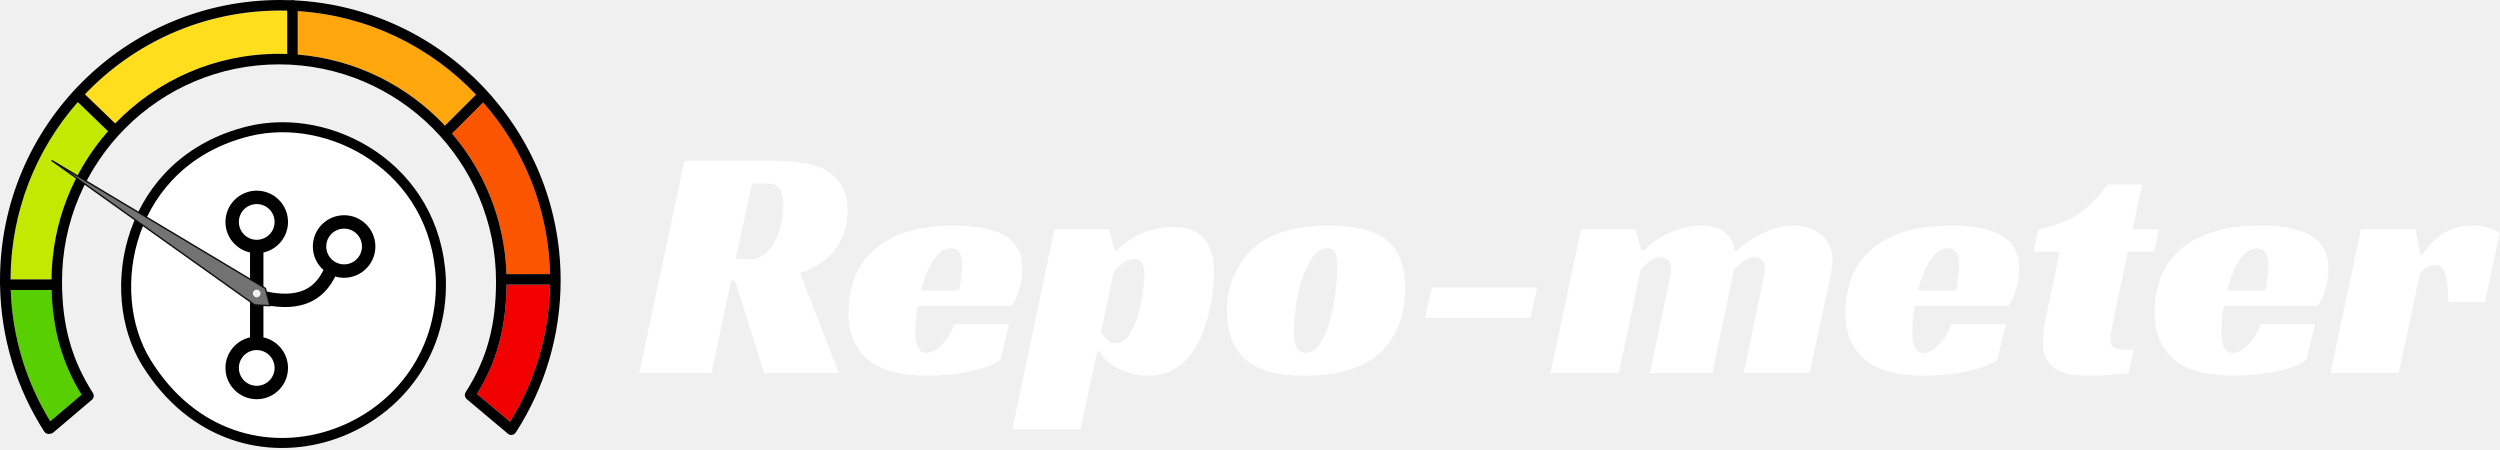
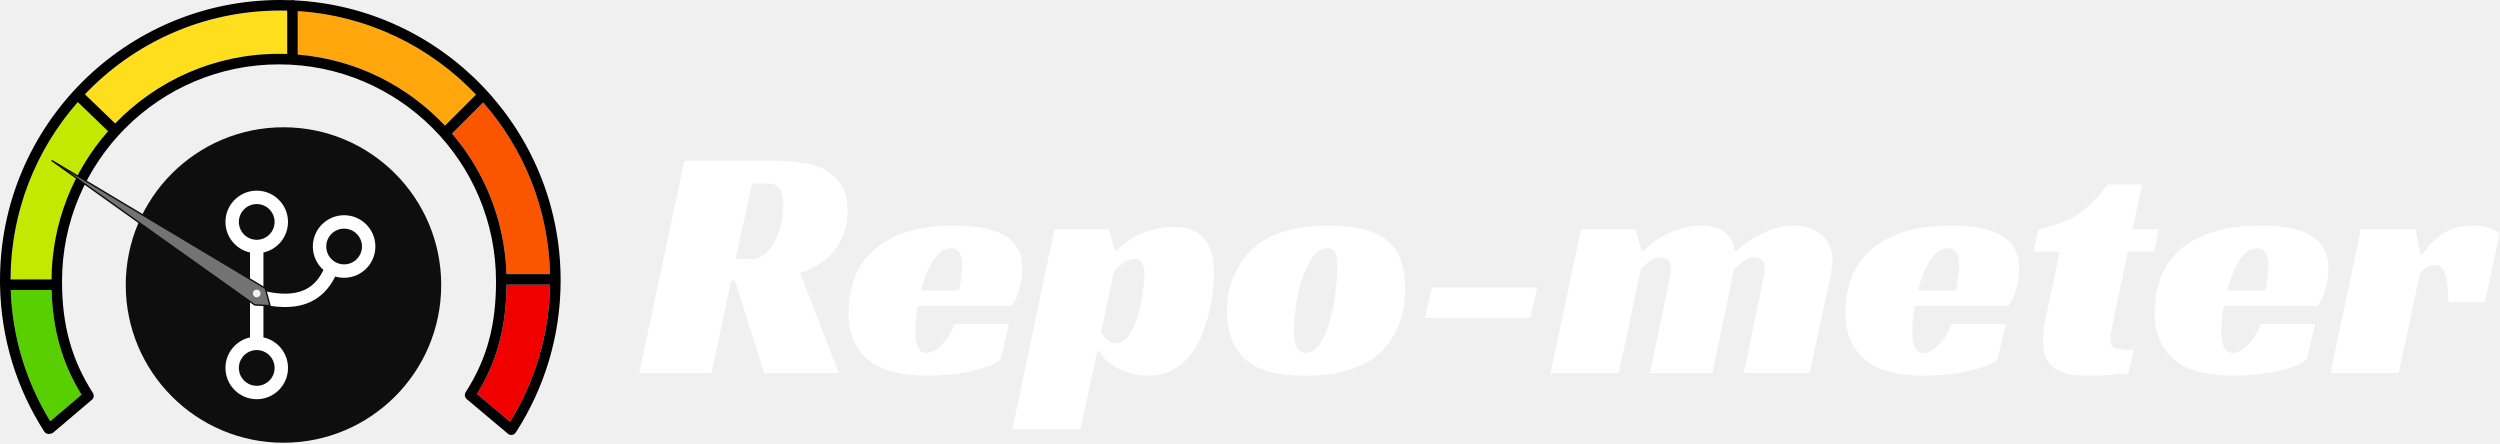
- <svg xmlns="http://www.w3.org/2000/svg" width="100%" height="100%" viewBox="0 0 1747 314" version="1.1" xml:space="preserve" style="fill-rule:evenodd;clip-rule:evenodd;stroke-linejoin:round;stroke-miterlimit:2;">
-   <g transform="matrix(1,0,0,1,-491.903,-495.5091)">
+ <svg xmlns="http://www.w3.org/2000/svg" width="100%" height="100%" viewBox="0 0 1747 310" version="1.1" xml:space="preserve" style="fill-rule:evenodd;clip-rule:evenodd;stroke-linecap:round;stroke-linejoin:round;">
+   <g transform="matrix(1,0,0,1,-503.5762,-507.0691)">
    <g transform="matrix(1.34469,0,0,0.646247,0,0)">
-       <g transform="matrix(0.743666,0,0,1.547397,180.1218,-407.1602)">
+       <g transform="matrix(0.743666,0,0,1.547397,188.8027,-389.2724)">
        <g>
          <g>
-             <g transform="matrix(1,0,0,1,334.792,845.1259)">
-               <path d="M222.971,108.48C226.502,218.025 81.399,271.109 17.08,166.753C-13.502,117.135 3.952,26.257 88.437,5.269C145.66,-8.946 219.429,30.638 222.971,108.48Z" style="fill:white;stroke:black;stroke-width:7px;" />
-             </g>
-             <path d="M424.409,935.069C414.598,932.92 407.245,924.172 407.245,913.72C407.245,901.658 417.038,891.865 429.1,891.865C441.162,891.865 450.955,901.658 450.955,913.72C450.955,924.176 443.596,932.928 433.779,935.072L433.779,961.865C445.725,964.699 455.058,964.514 462.241,961.319C468.246,958.649 472.593,953.846 475.734,947.302C471.18,943.296 468.305,937.426 468.305,930.89C468.305,918.828 478.098,909.035 490.16,909.035C502.222,909.035 512.015,918.828 512.015,930.89C512.015,942.952 502.222,952.745 490.16,952.745C488.001,952.745 485.914,952.431 483.943,951.847C479.771,960.315 473.886,966.395 466.049,969.881C457.798,973.55 447.207,974.333 433.779,971.469L433.779,994.398C443.596,996.542 450.955,1005.294 450.955,1015.75C450.955,1027.812 441.162,1037.605 429.1,1037.605C417.038,1037.605 407.245,1027.812 407.245,1015.75C407.245,1005.298 414.598,996.55 424.409,994.401L424.409,935.069ZM429.277,926.204C436.086,926.109 441.585,920.552 441.585,913.72C441.585,906.829 435.991,901.235 429.1,901.235C422.209,901.235 416.615,906.829 416.615,913.72C416.615,920.549 422.109,926.104 428.914,926.204C428.974,926.201 429.033,926.2 429.094,926.2C429.155,926.2 429.216,926.201 429.277,926.204ZM429.1,1003.265C422.209,1003.265 416.615,1008.859 416.615,1015.75C416.615,1022.641 422.209,1028.235 429.1,1028.235C435.991,1028.235 441.585,1022.641 441.585,1015.75C441.585,1008.859 435.991,1003.265 429.1,1003.265ZM484.076,941.793C485.877,942.8 487.952,943.375 490.16,943.375C497.051,943.375 502.645,937.781 502.645,930.89C502.645,923.999 497.051,918.405 490.16,918.405C483.269,918.405 477.675,923.999 477.675,930.89C477.675,935.412 480.085,939.376 483.689,941.567C483.822,941.636 483.952,941.712 484.076,941.793Z" />
+             <circle cx="447.79" cy="957.79" r="110.22" style="fill-opacity:0.94;" />
+             <path d="M424.409,935.069C414.598,932.92 407.245,924.172 407.245,913.72C407.245,901.658 417.038,891.865 429.1,891.865C441.162,891.865 450.955,901.658 450.955,913.72C450.955,924.176 443.596,932.928 433.779,935.072L433.779,961.865C445.725,964.699 455.058,964.514 462.241,961.319C468.246,958.649 472.593,953.846 475.734,947.302C471.18,943.296 468.305,937.426 468.305,930.89C468.305,918.828 478.098,909.035 490.16,909.035C502.222,909.035 512.015,918.828 512.015,930.89C512.015,942.952 502.222,952.745 490.16,952.745C488.001,952.745 485.914,952.431 483.943,951.847C479.771,960.315 473.886,966.395 466.049,969.881C457.798,973.55 447.207,974.333 433.779,971.469L433.779,994.398C443.596,996.542 450.955,1005.294 450.955,1015.75C450.955,1027.812 441.162,1037.605 429.1,1037.605C417.038,1037.605 407.245,1027.812 407.245,1015.75C407.245,1005.298 414.598,996.55 424.409,994.401L424.409,935.069ZM429.277,926.204C436.086,926.109 441.585,920.552 441.585,913.72C441.585,906.829 435.991,901.235 429.1,901.235C422.209,901.235 416.615,906.829 416.615,913.72C416.615,920.549 422.109,926.104 428.914,926.204C428.974,926.201 429.033,926.2 429.094,926.2C429.155,926.2 429.216,926.201 429.277,926.204ZM429.1,1003.265C422.209,1003.265 416.615,1008.859 416.615,1015.75C416.615,1022.641 422.209,1028.235 429.1,1028.235C435.991,1028.235 441.585,1022.641 441.585,1015.75C441.585,1008.859 435.991,1003.265 429.1,1003.265ZM484.076,941.793C485.877,942.8 487.952,943.375 490.16,943.375C497.051,943.375 502.645,937.781 502.645,930.89C502.645,923.999 497.051,918.405 490.16,918.405C483.269,918.405 477.675,923.999 477.675,930.89C477.675,935.412 480.085,939.376 483.689,941.567C483.822,941.636 483.952,941.712 484.076,941.793Z" style="fill:white;" />
          </g>
          <g>
            <g>
              <path d="M306.681,1034.464L284.809,1053.009C268.311,1026.137 258.363,994.816 257.183,961.265L285.75,961.265C286.544,989.032 292.974,1012.123 306.681,1034.464Z" style="fill:rgb(87,207,0);" />
              <path d="M304.072,829.962L325.196,850.332C300.866,878.016 286.004,914.225 285.671,953.895L257.066,953.895C257.22,906.396 274.941,863.032 304.072,829.962Z" style="fill:rgb(196,233,0);" />
              <path d="M450.382,766.065L450.382,796.345C448.489,796.279 446.589,796.245 444.68,796.245C399.716,796.245 359.112,814.908 330.189,844.909L309.052,824.526C343.39,788.474 391.861,766.005 445.58,766.005C447.185,766.005 448.786,766.025 450.382,766.065Z" style="fill:rgb(255,222,30);" />
              <path d="M582.33,824.76L560.634,846.456C534.419,818.526 498.229,800.069 457.752,796.775L457.752,766.392C506.71,769.511 550.589,791.32 582.33,824.76Z" style="fill:rgb(255,167,13);" />
              <path d="M634.047,950.212L603.606,950.212C602.438,912.75 588.312,878.553 565.56,851.953L587.304,830.209C615.553,862.389 633.017,904.273 634.047,950.212Z" style="fill:rgb(251,85,0);" />
              <path d="M606.139,1053.368L583.027,1033.936C597.329,1010.65 603.374,986.991 603.673,957.582L634.071,957.582C633.512,992.673 623.365,1025.437 606.139,1053.368Z" style="fill:rgb(242,0,0);" />
            </g>
            <path d="M249.714,957.244C249.701,956.338 249.695,955.43 249.695,954.52C249.695,846.335 337.395,758.635 445.58,758.635C448.085,758.635 450.578,758.682 453.06,758.775C453.38,758.684 453.718,758.636 454.067,758.636C454.528,758.636 454.969,758.721 455.376,758.876C558.745,763.966 641.043,849.182 641.463,953.716C641.466,953.776 641.468,953.836 641.468,953.897C641.468,953.949 641.467,954.002 641.464,954.054C641.465,954.209 641.465,954.365 641.465,954.52C641.465,993.443 630.11,1029.716 610.541,1060.21C610.443,1060.364 610.335,1060.508 610.218,1060.641C610.101,1060.857 609.961,1061.064 609.798,1061.259C608.489,1062.815 606.162,1063.017 604.606,1061.708L575.884,1037.559C575.433,1037.18 575.096,1036.715 574.876,1036.208C574.366,1035.102 574.413,1033.767 575.12,1032.668C590.258,1009.107 596.315,985.352 596.315,955.26C596.315,871.515 528.425,803.615 444.68,803.615C360.925,803.615 293.035,871.515 293.035,955.26C293.035,985.358 299.469,1009.644 314.601,1033.22C315.627,1034.818 315.261,1036.915 313.813,1038.079L286.952,1060.854C286.352,1061.363 285.636,1061.646 284.908,1061.712C283.344,1062.241 281.561,1061.663 280.629,1060.211C261.64,1030.635 250.387,995.624 249.726,958.032C249.708,957.884 249.698,957.733 249.698,957.58C249.698,957.467 249.704,957.355 249.714,957.244ZM450.382,766.065C448.786,766.025 447.185,766.005 445.58,766.005C391.861,766.005 343.39,788.474 309.052,824.526L330.189,844.909C359.112,814.908 399.716,796.245 444.68,796.245C446.589,796.245 448.489,796.279 450.382,796.345L450.382,766.065ZM304.072,829.962C274.941,863.032 257.22,906.396 257.066,953.895L285.671,953.895C286.004,914.225 300.866,878.016 325.196,850.332L304.072,829.962ZM634.047,950.212C633.017,904.273 615.553,862.389 587.304,830.209L565.56,851.953C588.312,878.553 602.438,912.75 603.606,950.212L634.047,950.212ZM582.33,824.76C550.589,791.32 506.71,769.511 457.752,766.392L457.752,796.775C498.229,800.069 534.419,818.526 560.634,846.456L582.33,824.76ZM606.139,1053.368C623.365,1025.437 633.512,992.673 634.071,957.582L603.673,957.582C603.374,986.991 597.329,1010.65 583.027,1033.936L606.139,1053.368ZM306.681,1034.464C292.974,1012.123 286.544,989.032 285.75,961.265L257.183,961.265C258.363,994.816 268.311,1026.137 284.809,1053.009L306.681,1034.464Z" />
          </g>
          <g>
            <g transform="matrix(-0.996112,0.088095,-0.088095,-0.996112,-186.2914,802.1212)">
-               <path d="M-596.68,-223.01L-607.23,-224.49L-605.07,-212.14L-464.46,-110.17L-596.68,-223.01Z" style="fill:rgb(115,115,115);fill-rule:nonzero;stroke:rgb(13,13,13);stroke-width:1px;stroke-linecap:round;stroke-miterlimit:4;" />
+               <path d="M-596.68,-223.01L-607.23,-224.49L-605.07,-212.14L-464.46,-110.17L-596.68,-223.01Z" style="fill:rgb(115,115,115);fill-rule:nonzero;stroke:rgb(13,13,13);stroke-width:1px;" />
            </g>
            <circle cx="429.1" cy="963.71" r="2.68" style="fill:rgb(242,242,242);" />
          </g>
        </g>
        <g transform="matrix(2.554582,0,0,2.554582,1344.896,938.4637)">
          <path d="M-196.87,-12.61C-196.87,-9.023 -197.883,-5.703 -199.91,-2.65C-201.917,0.397 -205.237,2.71 -209.87,4.29L-199.26,31.64L-219.65,31.64L-227.71,6.3L-228.71,6.3L-234.09,31.64L-253.85,31.64L-241.5,-26.43L-217.46,-26.43C-214.647,-26.43 -211.997,-26.26 -209.51,-25.92C-207.01,-25.587 -204.83,-24.917 -202.97,-23.91C-201.11,-22.91 -199.63,-21.51 -198.53,-19.71C-197.423,-17.91 -196.87,-15.543 -196.87,-12.61ZM-223.22,0.45C-221.627,0.45 -220.27,-0.077 -219.15,-1.13C-218.023,-2.203 -217.11,-3.5 -216.41,-5.02C-215.71,-6.553 -215.21,-8.183 -214.91,-9.91C-214.597,-11.65 -214.44,-13.16 -214.44,-14.44C-214.44,-16.033 -214.717,-17.387 -215.27,-18.5C-215.803,-19.633 -216.987,-20.2 -218.82,-20.2L-222.95,-20.2L-227.5,0.45L-223.22,0.45ZM-177.67,13.27C-177.91,14.61 -178.083,15.89 -178.19,17.11C-178.277,18.33 -178.32,19.423 -178.32,20.39C-178.32,20.937 -178.29,21.547 -178.23,22.22C-178.17,22.887 -178.037,23.51 -177.83,24.09C-177.603,24.677 -177.297,25.17 -176.91,25.57C-176.51,25.957 -175.937,26.15 -175.19,26.15C-174.657,26.15 -174.04,25.97 -173.34,25.61C-172.627,25.237 -171.92,24.717 -171.22,24.05C-170.52,23.383 -169.85,22.563 -169.21,21.59C-168.57,20.61 -168.073,19.51 -167.72,18.29L-152.71,18.29L-155.08,28.07C-156.3,28.87 -157.707,29.547 -159.3,30.1C-160.873,30.633 -162.547,31.073 -164.32,31.42C-166.093,31.747 -167.893,31.983 -169.72,32.13C-171.553,32.297 -173.29,32.38 -174.93,32.38C-177.977,32.38 -180.81,32.103 -183.43,31.55C-186.05,31.003 -188.337,30.06 -190.29,28.72C-192.237,27.38 -193.777,25.6 -194.91,23.38C-196.037,21.147 -196.6,18.387 -196.6,15.1C-196.6,12.107 -196.133,9.18 -195.2,6.32C-194.247,3.447 -192.66,0.903 -190.44,-1.31C-188.207,-3.543 -185.217,-5.33 -181.47,-6.67C-177.717,-8.01 -173.033,-8.68 -167.42,-8.68C-161.333,-8.68 -156.75,-7.733 -153.67,-5.84C-150.59,-3.953 -149.05,-1 -149.05,3.02C-149.05,4.673 -149.297,6.46 -149.79,8.38C-150.277,10.3 -151.007,11.93 -151.98,13.27L-177.67,13.27ZM-165.5,2.37C-165.5,0.483 -165.807,-0.797 -166.42,-1.47C-167.033,-2.137 -167.77,-2.47 -168.63,-2.47C-169.597,-2.47 -170.497,-2.15 -171.33,-1.51C-172.15,-0.87 -172.893,-0.017 -173.56,1.05C-174.233,2.123 -174.847,3.347 -175.4,4.72C-175.947,6.087 -176.4,7.53 -176.76,9.05L-166.33,9.05C-166.21,8.317 -166.09,7.557 -165.97,6.77C-165.85,6.097 -165.747,5.367 -165.66,4.58C-165.553,3.78 -165.5,3.043 -165.5,2.37ZM-133.14,47L-151.79,47L-140.27,-7.68L-125.37,-7.68L-123.72,-1.83L-123.16,-1.83C-120.973,-4.15 -118.527,-5.807 -115.82,-6.8C-113.093,-7.813 -110.42,-8.32 -107.8,-8.32C-105.673,-8.32 -103.897,-8 -102.47,-7.36C-101.023,-6.72 -99.877,-5.85 -99.03,-4.75C-98.183,-3.65 -97.58,-2.34 -97.22,-0.82C-96.847,0.7 -96.66,2.313 -96.66,4.02C-96.66,4.873 -96.72,6.153 -96.84,7.86C-96.96,9.573 -97.237,11.48 -97.67,13.58C-98.083,15.68 -98.693,17.847 -99.5,20.08C-100.287,22.293 -101.337,24.317 -102.65,26.15C-103.957,27.977 -105.6,29.473 -107.58,30.64C-109.56,31.8 -111.92,32.38 -114.66,32.38C-116.193,32.38 -117.673,32.193 -119.1,31.82C-120.527,31.46 -121.82,30.977 -122.98,30.37C-124.147,29.757 -125.177,29.04 -126.07,28.22C-126.943,27.387 -127.59,26.547 -128.01,25.7L-128.57,25.7L-133.14,47ZM-123.45,23.49C-121.977,23.49 -120.757,22.717 -119.79,21.17C-118.81,19.623 -118.013,17.8 -117.4,15.7C-116.793,13.587 -116.357,11.48 -116.09,9.38C-115.803,7.267 -115.66,5.697 -115.66,4.67C-115.66,3.45 -115.86,2.447 -116.26,1.66C-116.667,0.853 -117.383,0.45 -118.41,0.45C-119.57,0.45 -120.67,0.867 -121.71,1.7C-122.737,2.52 -123.497,3.233 -123.99,3.84L-127.56,20.57C-127.073,21.237 -126.493,21.89 -125.82,22.53C-125.153,23.17 -124.363,23.49 -123.45,23.49ZM-65.38,-8.68C-58.12,-8.68 -52.843,-7.4 -49.55,-4.84C-46.083,-2.16 -44.35,2.29 -44.35,8.51C-44.35,12.35 -44.99,15.81 -46.27,18.89C-47.55,21.957 -49.343,24.503 -51.65,26.53C-56.297,30.43 -63.003,32.38 -71.77,32.38C-79.27,32.38 -84.637,30.943 -87.87,28.07C-91.35,25.09 -93.09,20.61 -93.09,14.63C-93.09,10.67 -92.287,7.073 -90.68,3.84C-89.053,0.613 -86.717,-2.07 -83.67,-4.21C-79.217,-7.19 -73.12,-8.68 -65.38,-8.68ZM-71.59,26.15C-70.07,26.15 -68.747,25.3 -67.62,23.6C-66.487,21.893 -65.583,19.803 -64.91,17.33C-64.243,14.857 -63.747,12.297 -63.42,9.65C-63.073,7.003 -62.9,4.703 -62.9,2.75C-62.9,1.037 -63.073,-0.257 -63.42,-1.13C-63.747,-2.023 -64.46,-2.47 -65.56,-2.47C-67.213,-2.47 -68.637,-1.587 -69.83,0.18C-71.003,1.953 -71.963,4.06 -72.71,6.5C-73.437,8.927 -73.97,11.427 -74.31,14C-74.637,16.56 -74.8,18.63 -74.8,20.21C-74.8,24.17 -73.73,26.15 -71.59,26.15ZM-37.02,8.22L-8.22,8.22L-10.05,16.55L-38.94,16.55L-37.02,8.22ZM20.86,-1.83C22.14,-3.05 23.57,-4.18 25.15,-5.22C26.55,-6.067 28.223,-6.857 30.17,-7.59C32.137,-8.317 34.333,-8.68 36.76,-8.68C39.693,-8.68 41.873,-8.01 43.3,-6.67C44.747,-5.33 45.557,-3.687 45.73,-1.74L46.27,-1.74C47.683,-3.02 49.21,-4.18 50.85,-5.22C52.25,-6.067 53.893,-6.857 55.78,-7.59C57.673,-8.317 59.69,-8.68 61.83,-8.68C65.003,-8.68 67.58,-7.81 69.56,-6.07C71.54,-4.343 72.53,-2.11 72.53,0.63C72.53,2.043 72.283,3.91 71.79,6.23C71.297,8.537 70.747,11.06 70.14,13.8L66.3,31.64L48.3,31.64L53.24,7.77C53.413,6.863 53.59,5.987 53.77,5.14C53.963,4.273 54.06,3.567 54.06,3.02C54.06,2.173 53.813,1.46 53.32,0.88C52.833,0.293 52.137,0 51.23,0C50.063,0 48.977,0.41 47.97,1.23C46.97,2.05 46.193,2.737 45.64,3.29L39.71,31.64L22.6,31.64L27.63,7.77C27.75,6.983 27.897,6.18 28.07,5.36C28.263,4.527 28.36,3.777 28.36,3.11C28.36,2.203 28.13,1.46 27.67,0.88C27.21,0.293 26.527,0 25.62,0C24.52,0 23.463,0.397 22.45,1.19C21.45,1.977 20.677,2.647 20.13,3.2L14.1,31.64L-4.57,31.64L3.76,-7.68L18.65,-7.68L20.3,-1.83L20.86,-1.83ZM95.02,13.27C94.78,14.61 94.61,15.89 94.51,17.11C94.417,18.33 94.37,19.423 94.37,20.39C94.37,20.937 94.4,21.547 94.46,22.22C94.52,22.887 94.657,23.51 94.87,24.09C95.09,24.677 95.393,25.17 95.78,25.57C96.18,25.957 96.753,26.15 97.5,26.15C98.033,26.15 98.65,25.97 99.35,25.61C100.063,25.237 100.77,24.717 101.47,24.05C102.17,23.383 102.84,22.563 103.48,21.59C104.12,20.61 104.62,19.51 104.98,18.29L119.98,18.29L117.62,28.07C116.393,28.87 114.987,29.547 113.4,30.1C111.82,30.633 110.143,31.073 108.37,31.42C106.603,31.747 104.803,31.983 102.97,32.13C101.137,32.297 99.403,32.38 97.77,32.38C94.717,32.38 91.88,32.103 89.26,31.55C86.64,31.003 84.357,30.06 82.41,28.72C80.457,27.38 78.917,25.6 77.79,23.38C76.657,21.147 76.09,18.387 76.09,15.1C76.09,12.107 76.56,9.18 77.5,6.32C78.447,3.447 80.03,0.903 82.25,-1.31C84.483,-3.543 87.477,-5.33 91.23,-6.67C94.977,-8.01 99.657,-8.68 105.27,-8.68C111.357,-8.68 115.94,-7.733 119.02,-5.84C122.1,-3.953 123.64,-1 123.64,3.02C123.64,4.673 123.397,6.46 122.91,8.38C122.417,10.3 121.687,11.93 120.72,13.27L95.02,13.27ZM107.19,2.37C107.19,0.483 106.883,-0.797 106.27,-1.47C105.663,-2.137 104.927,-2.47 104.06,-2.47C103.093,-2.47 102.193,-2.15 101.36,-1.51C100.54,-0.87 99.797,-0.017 99.13,1.05C98.463,2.123 97.853,3.347 97.3,4.72C96.747,6.087 96.293,7.53 95.94,9.05L106.36,9.05C106.48,8.317 106.6,7.557 106.72,6.77C106.84,6.097 106.943,5.367 107.03,4.58C107.137,3.78 107.19,3.043 107.19,2.37ZM128.85,-7.68C131.11,-8.167 133.087,-8.717 134.78,-9.33C136.493,-9.937 138.067,-10.693 139.5,-11.6C140.94,-12.527 142.317,-13.66 143.63,-15C144.937,-16.34 146.35,-17.983 147.87,-19.93L157.29,-19.93L154.63,-7.68L161.78,-7.68L160.59,-1.56L153.36,-1.56L149.61,16.28C149.31,17.68 149.063,18.93 148.87,20.03C148.69,21.13 148.6,21.98 148.6,22.58C148.6,23.8 149.04,24.567 149.92,24.88C150.813,25.173 152.48,25.32 154.92,25.32L153.54,31.64C153.12,31.76 152.463,31.85 151.57,31.91C150.697,31.97 149.723,32.043 148.65,32.13C147.59,32.237 146.497,32.303 145.37,32.33C144.237,32.363 143.247,32.38 142.4,32.38C140.867,32.38 139.37,32.267 137.91,32.04C136.45,31.833 135.14,31.41 133.98,30.77C132.82,30.13 131.89,29.2 131.19,27.98C130.49,26.76 130.14,25.117 130.14,23.05C130.14,22.317 130.183,21.4 130.27,20.3C130.363,19.2 130.567,17.98 130.88,16.64L134.72,-1.56L127.57,-1.56L128.85,-7.68ZM179.61,13.27C179.37,14.61 179.2,15.89 179.1,17.11C179.007,18.33 178.96,19.423 178.96,20.39C178.96,20.937 178.99,21.547 179.05,22.22C179.11,22.887 179.243,23.51 179.45,24.09C179.677,24.677 179.983,25.17 180.37,25.57C180.77,25.957 181.343,26.15 182.09,26.15C182.623,26.15 183.24,25.97 183.94,25.61C184.653,25.237 185.36,24.717 186.06,24.05C186.76,23.383 187.43,22.563 188.07,21.59C188.71,20.61 189.21,19.51 189.57,18.29L204.57,18.29L202.2,28.07C200.98,28.87 199.573,29.547 197.98,30.1C196.407,30.633 194.733,31.073 192.96,31.42C191.187,31.747 189.387,31.983 187.56,32.13C185.727,32.297 183.993,32.38 182.36,32.38C179.307,32.38 176.47,32.103 173.85,31.55C171.23,31.003 168.947,30.06 167,28.72C165.047,27.38 163.503,25.6 162.37,23.38C161.243,21.147 160.68,18.387 160.68,15.1C160.68,12.107 161.147,9.18 162.08,6.32C163.033,3.447 164.62,0.903 166.84,-1.31C169.073,-3.543 172.063,-5.33 175.81,-6.67C179.563,-8.01 184.247,-8.68 189.86,-8.68C195.947,-8.68 200.53,-7.733 203.61,-5.84C206.69,-3.953 208.23,-1 208.23,3.02C208.23,4.673 207.987,6.46 207.5,8.38C207.007,10.3 206.277,11.93 205.31,13.27L179.61,13.27ZM191.78,2.37C191.78,0.483 191.473,-0.797 190.86,-1.47C190.253,-2.137 189.517,-2.47 188.65,-2.47C187.683,-2.47 186.783,-2.15 185.95,-1.51C185.13,-0.87 184.387,-0.017 183.72,1.05C183.047,2.123 182.437,3.347 181.89,4.72C181.337,6.087 180.883,7.53 180.53,9.05L190.95,9.05C191.07,8.317 191.19,7.557 191.31,6.77C191.43,6.097 191.533,5.367 191.62,4.58C191.727,3.78 191.78,3.043 191.78,2.37ZM217.11,-7.68L232,-7.68L233.38,-0.82L234.03,-0.82C235.43,-3.027 237.223,-4.887 239.41,-6.4C241.61,-7.92 244.503,-8.68 248.09,-8.68C248.343,-8.68 248.723,-8.667 249.23,-8.64C249.75,-8.607 250.33,-8.517 250.97,-8.37C251.61,-8.217 252.28,-8 252.98,-7.72C253.7,-7.453 254.393,-7.073 255.06,-6.58L251.02,12.26L241.06,12.26C240.94,8.48 240.607,5.847 240.06,4.36C239.507,2.853 238.62,2.1 237.4,2.1C236.793,2.1 236.14,2.243 235.44,2.53C234.74,2.797 234.023,3.383 233.29,4.29L227.44,31.64L208.78,31.64L217.11,-7.68Z" style="fill:white;fill-rule:nonzero;" />
        </g>
      </g>
    </g>
  </g>
</svg>
